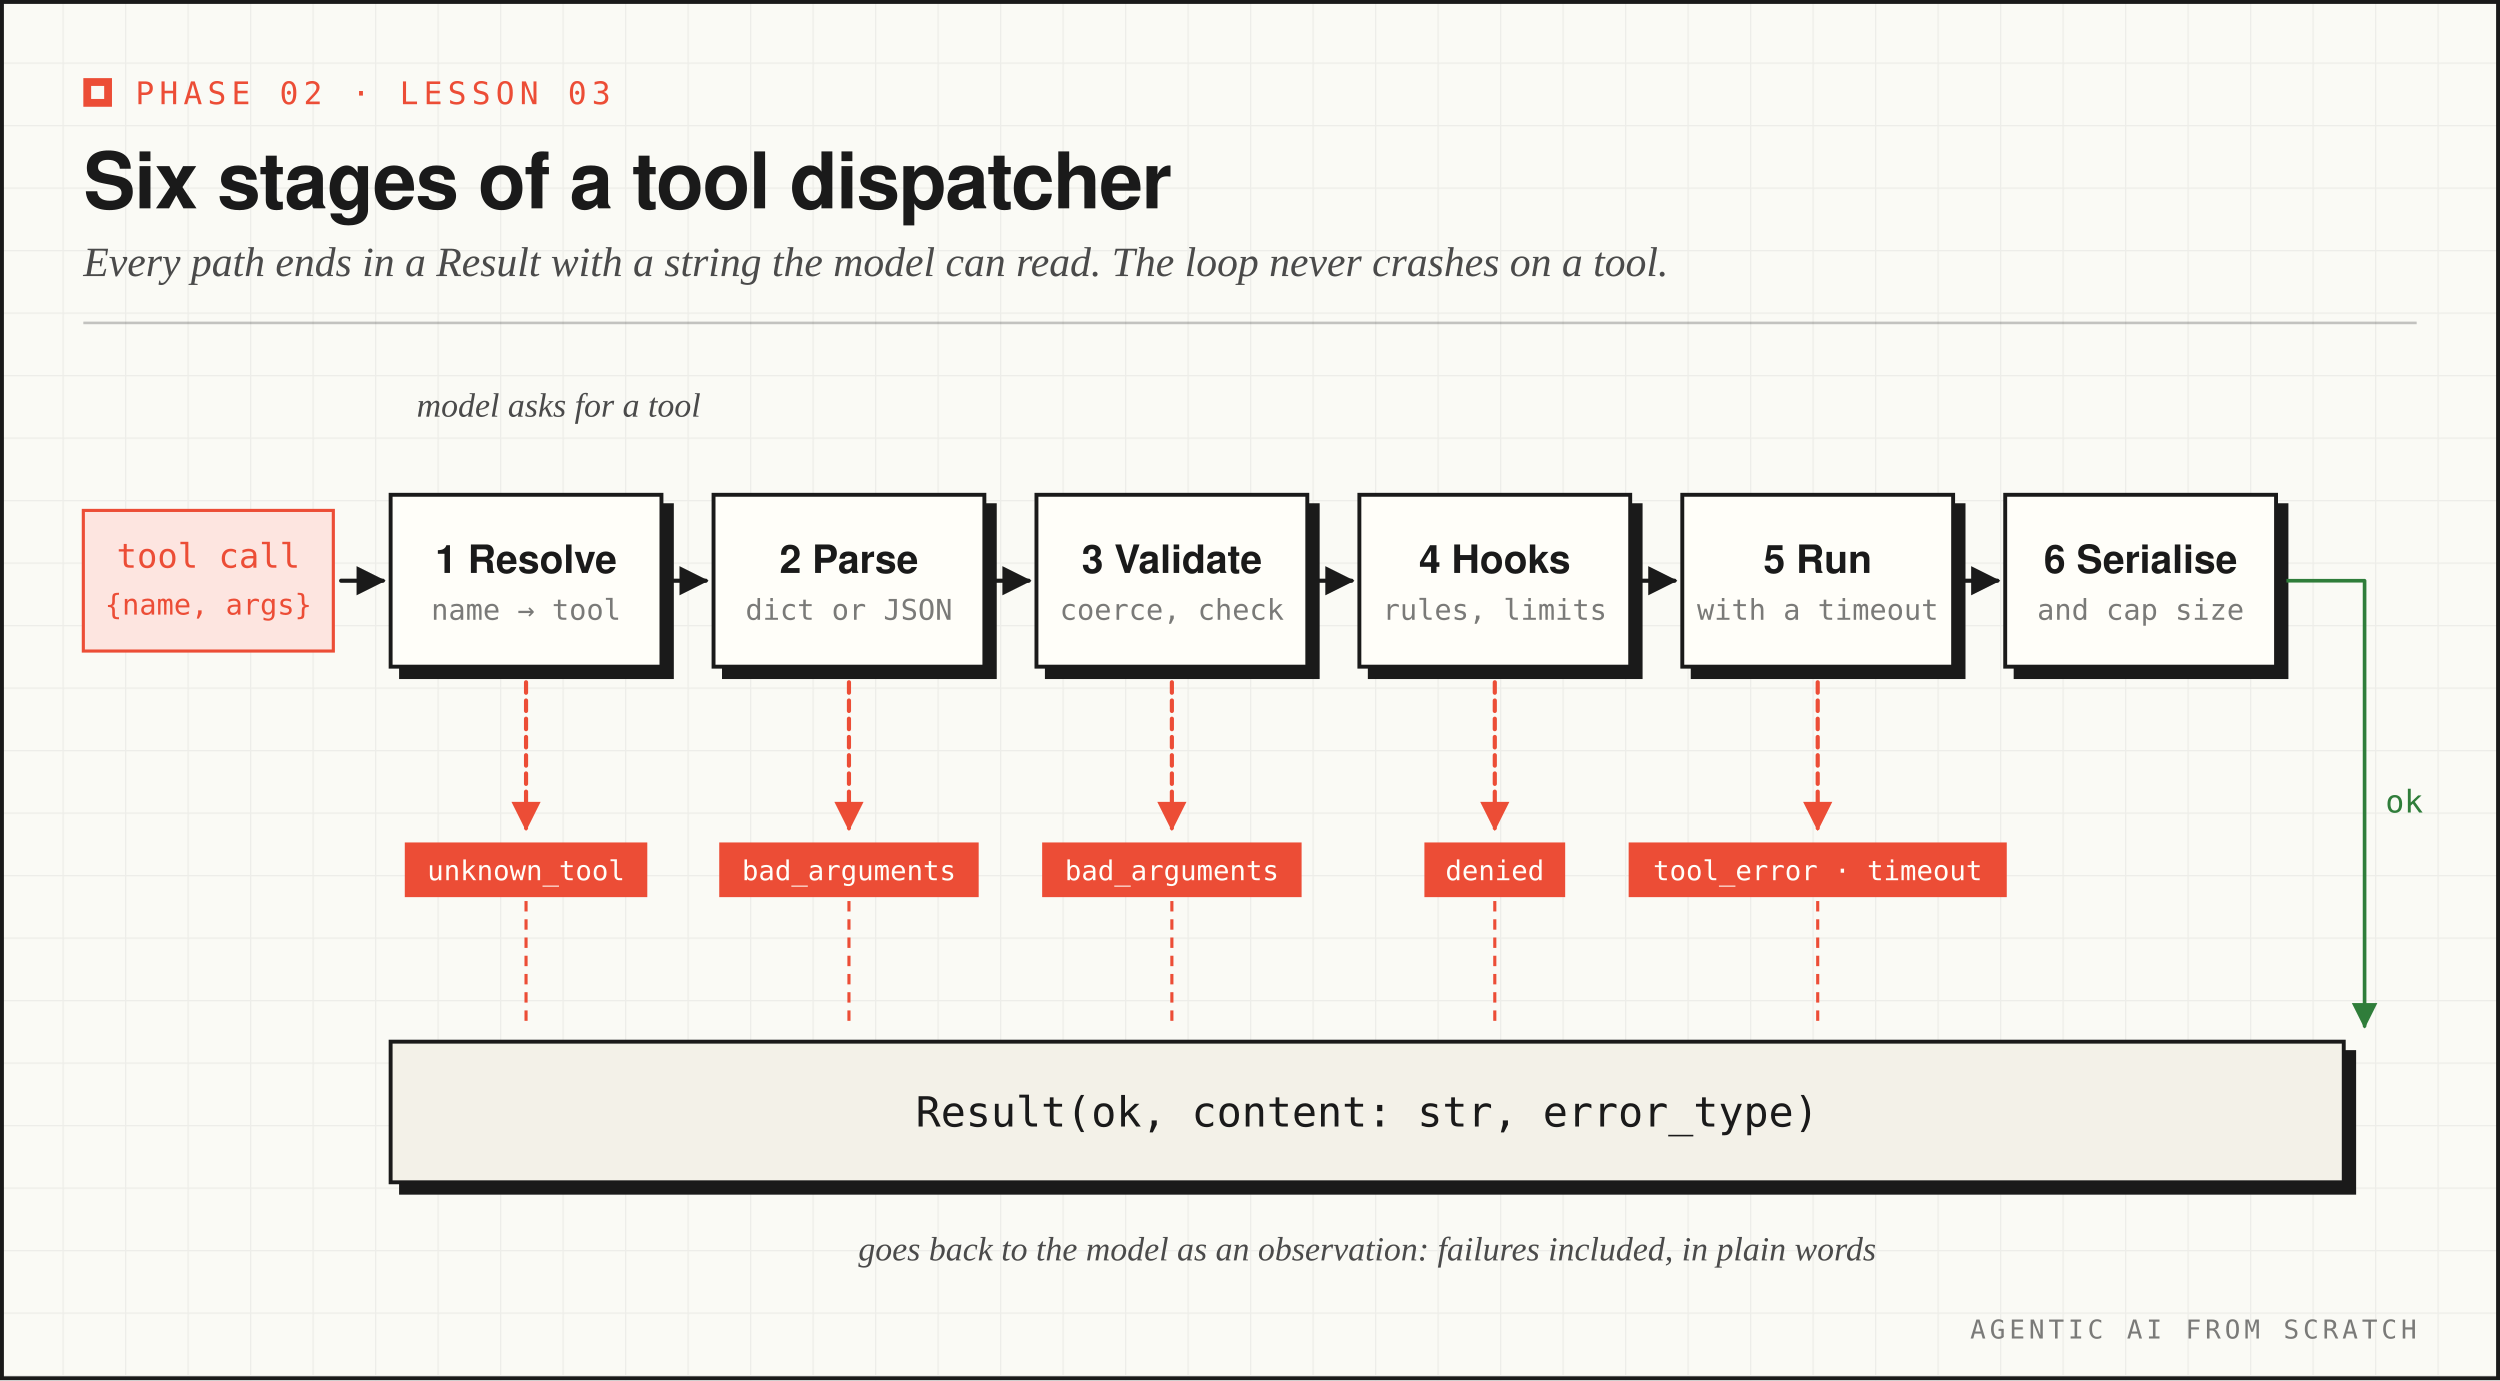
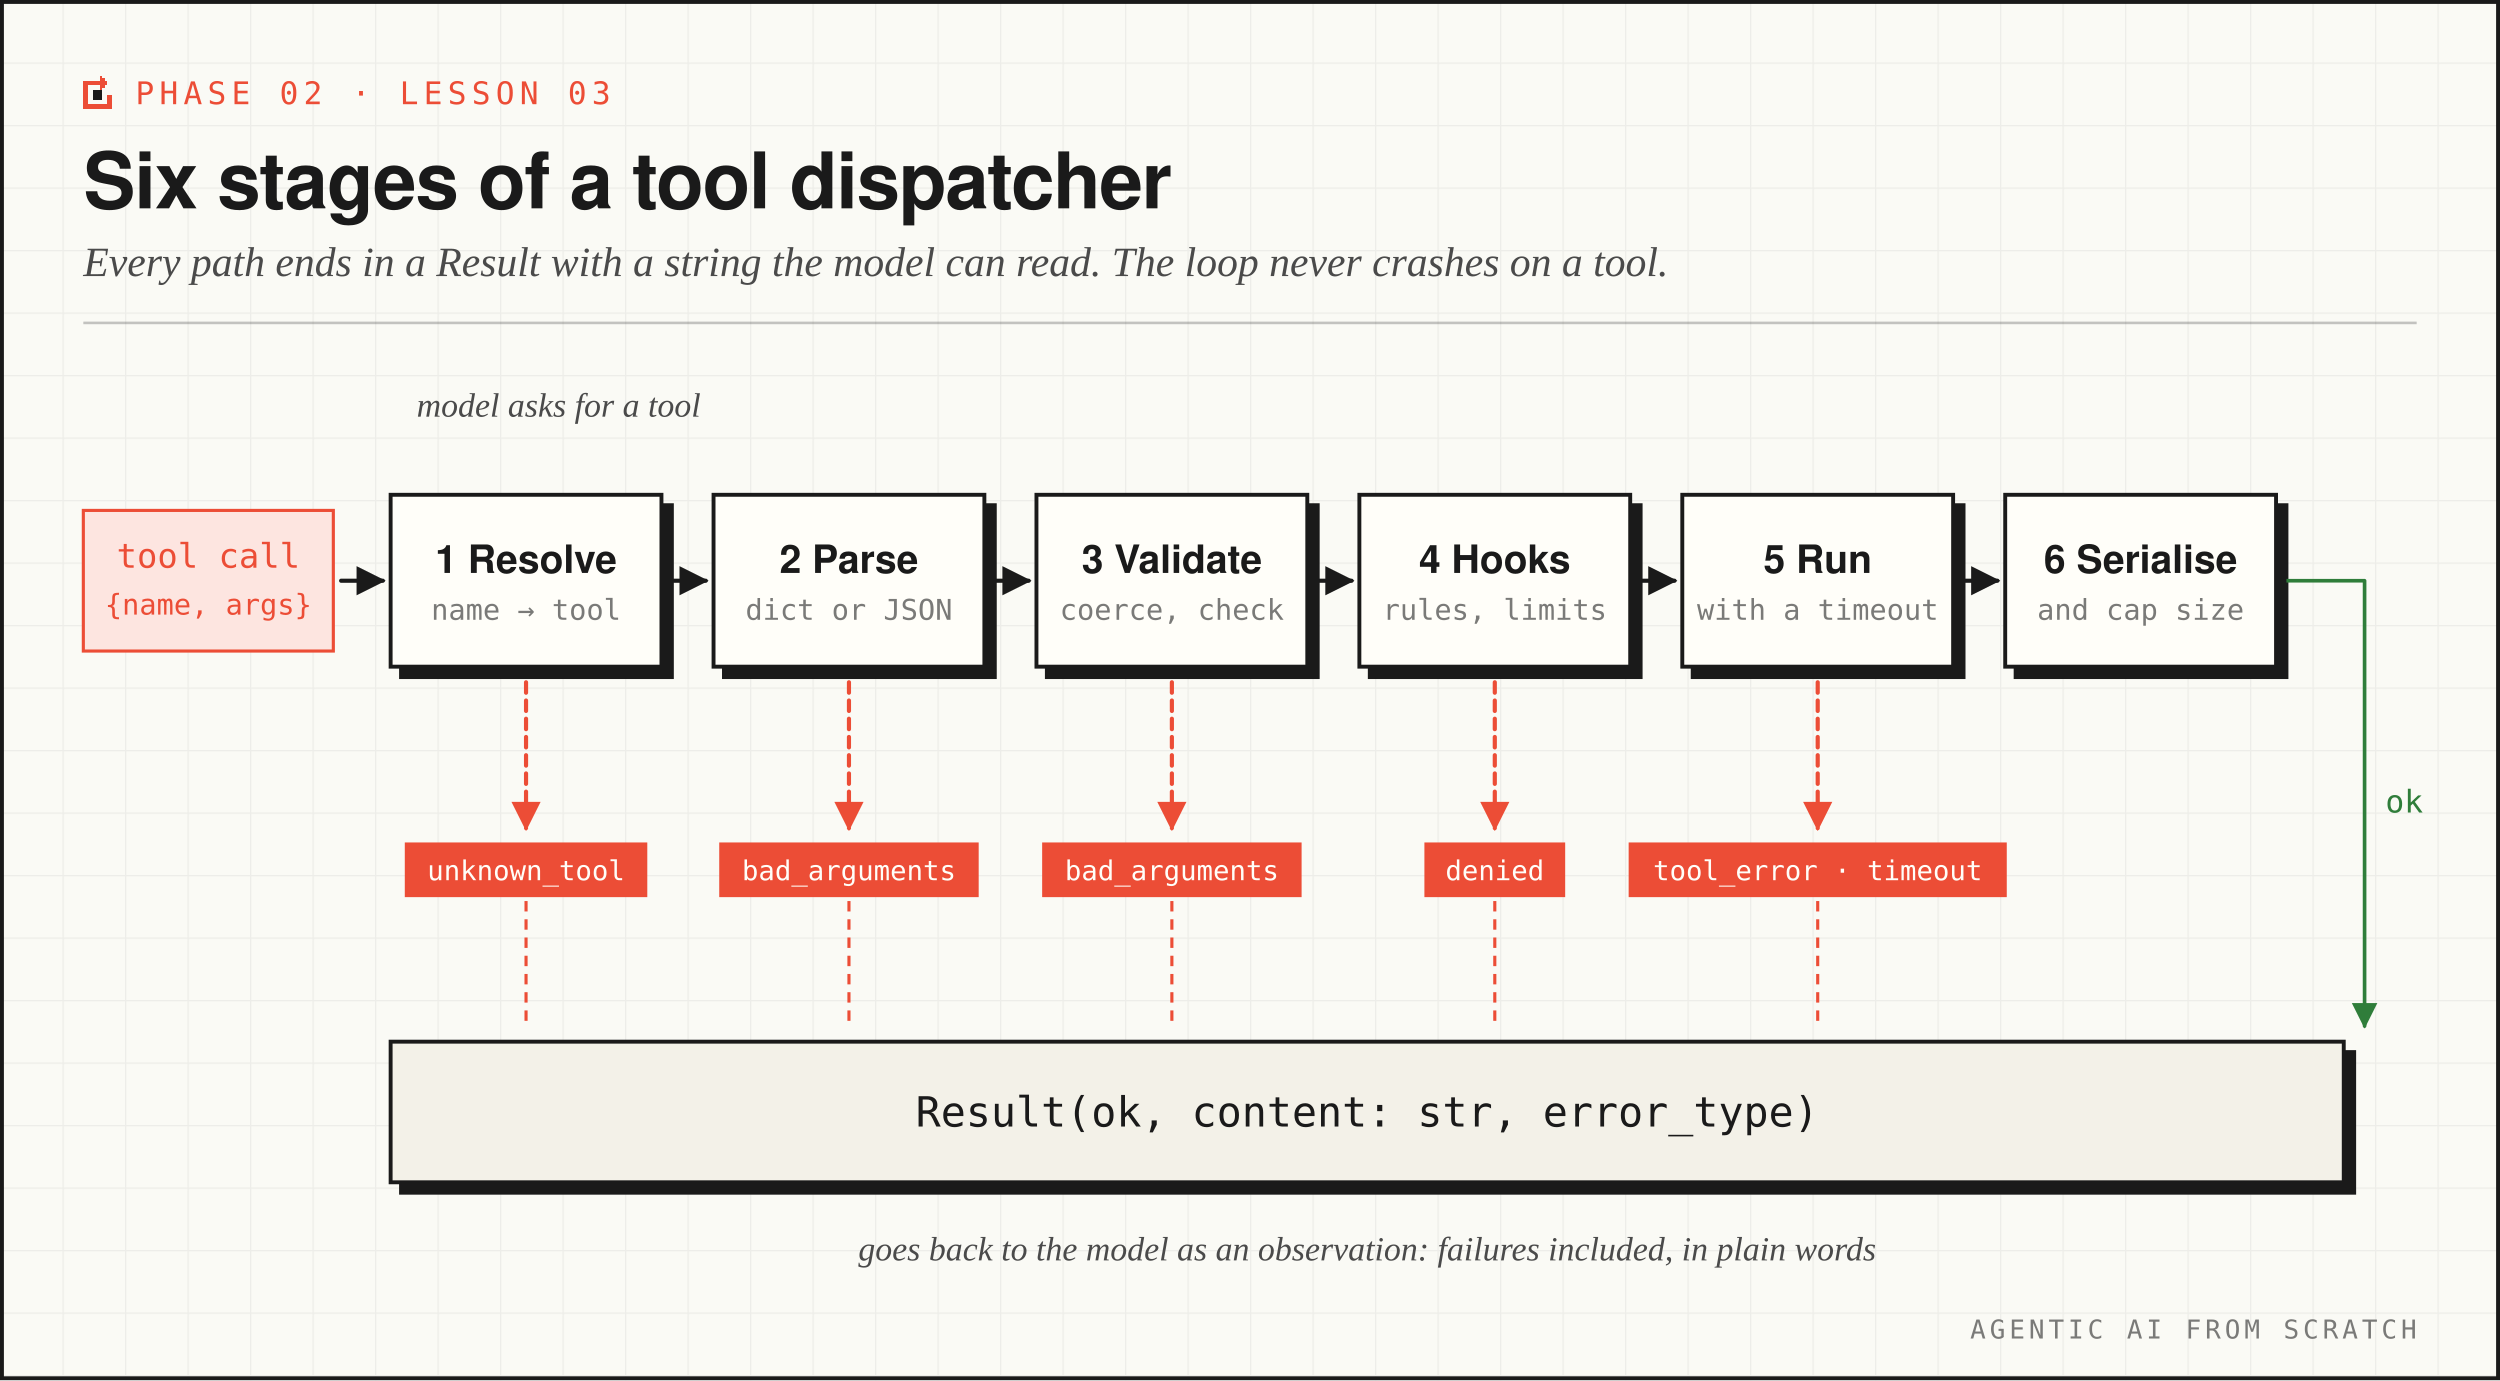
<svg xmlns="http://www.w3.org/2000/svg" width="960" height="530" viewBox="0 0 960 530" role="img" aria-label="Six stages of a tool dispatcher">
  <defs>
    <pattern id="grid" width="24" height="24" patternUnits="userSpaceOnUse">
      <path d="M24 0H0V24" fill="none" stroke="rgba(26,26,26,0.055)" stroke-width="1" />
    </pattern>
    <marker id="ar-ink" viewBox="0 0 10 10" refX="9" refY="5" markerWidth="7" markerHeight="7" orient="auto-start-reverse">
      <path d="M0 0L10 5L0 10z" fill="#1a1a1a" />
    </marker>
    <marker id="ar-ink-s" viewBox="0 0 10 10" refX="9" refY="5" markerWidth="7" markerHeight="7" orient="auto-start-reverse">
      <path d="M0 0L10 5L0 10z" fill="#1a1a1a" />
    </marker>
    <marker id="ar-red" viewBox="0 0 10 10" refX="9" refY="5" markerWidth="7" markerHeight="7" orient="auto-start-reverse">
      <path d="M0 0L10 5L0 10z" fill="#EC4D36" />
    </marker>
    <marker id="ar-red-s" viewBox="0 0 10 10" refX="9" refY="5" markerWidth="7" markerHeight="7" orient="auto-start-reverse">
      <path d="M0 0L10 5L0 10z" fill="#EC4D36" />
    </marker>
    <marker id="ar-teal" viewBox="0 0 10 10" refX="9" refY="5" markerWidth="7" markerHeight="7" orient="auto-start-reverse">
      <path d="M0 0L10 5L0 10z" fill="#1d7a82" />
    </marker>
    <marker id="ar-teal-s" viewBox="0 0 10 10" refX="9" refY="5" markerWidth="7" markerHeight="7" orient="auto-start-reverse">
      <path d="M0 0L10 5L0 10z" fill="#1d7a82" />
    </marker>
    <marker id="ar-amber" viewBox="0 0 10 10" refX="9" refY="5" markerWidth="7" markerHeight="7" orient="auto-start-reverse">
      <path d="M0 0L10 5L0 10z" fill="#b07d0c" />
    </marker>
    <marker id="ar-amber-s" viewBox="0 0 10 10" refX="9" refY="5" markerWidth="7" markerHeight="7" orient="auto-start-reverse">
      <path d="M0 0L10 5L0 10z" fill="#b07d0c" />
    </marker>
    <marker id="ar-violet" viewBox="0 0 10 10" refX="9" refY="5" markerWidth="7" markerHeight="7" orient="auto-start-reverse">
      <path d="M0 0L10 5L0 10z" fill="#7a4cb3" />
    </marker>
    <marker id="ar-violet-s" viewBox="0 0 10 10" refX="9" refY="5" markerWidth="7" markerHeight="7" orient="auto-start-reverse">
      <path d="M0 0L10 5L0 10z" fill="#7a4cb3" />
    </marker>
    <marker id="ar-mute" viewBox="0 0 10 10" refX="9" refY="5" markerWidth="7" markerHeight="7" orient="auto-start-reverse">
      <path d="M0 0L10 5L0 10z" fill="#7a7a78" />
    </marker>
    <marker id="ar-mute-s" viewBox="0 0 10 10" refX="9" refY="5" markerWidth="7" markerHeight="7" orient="auto-start-reverse">
      <path d="M0 0L10 5L0 10z" fill="#7a7a78" />
    </marker>
    <marker id="ar-green" viewBox="0 0 10 10" refX="9" refY="5" markerWidth="7" markerHeight="7" orient="auto-start-reverse">
      <path d="M0 0L10 5L0 10z" fill="#2f7d3a" />
    </marker>
    <marker id="ar-green-s" viewBox="0 0 10 10" refX="9" refY="5" markerWidth="7" markerHeight="7" orient="auto-start-reverse">
      <path d="M0 0L10 5L0 10z" fill="#2f7d3a" />
    </marker>
  </defs>
  <rect width="960" height="530" fill="#fafaf5" />
  <rect width="960" height="530" fill="url(#grid)" />
  <rect x="0.75" y="0.75" width="958.5" height="528.5" fill="none" stroke="#1a1a1a" stroke-width="1.5" />
-   <rect x="32" y="30" width="11" height="11" fill="#EC4D36" />
-   <rect x="35" y="33" width="5" height="5" fill="#fafaf5" />
+   <g transform="translate(30.1667 28.1667) scale(0.916667)" shape-rendering="crispEdges">
+     <path d="M2 3h7v2H4v8h8V9h2v6H2zM9 1h1v6H9zM10 2h1v4h-1zM11 3h1v2h-1z" fill="#EC4D36" />
+     <path d="M6 7h4v4H6z" fill="#1a1a1a" />
+   </g>
  <text x="52" y="40" font-family="'JetBrains Mono',ui-monospace,Menlo,Consolas,monospace" font-size="12" letter-spacing="2" fill="#EC4D36">PHASE 02 · LESSON 03</text>
  <text x="32" y="80" font-family="'Space Grotesk','Helvetica Neue',Helvetica,Arial,sans-serif" font-size="30" font-weight="700" letter-spacing="-0.5" fill="#1a1a1a">Six stages of a tool dispatcher</text>
  <text x="32" y="106" font-family="'Source Serif 4',Georgia,'Times New Roman',serif" font-size="16" font-style="italic" fill="#4a4a4a">Every path ends in a Result with a string the model can read. The loop never crashes on a tool.</text>
  <line x1="32" y1="124" x2="928" y2="124" stroke="#1a1a1a" stroke-width="1" opacity="0.25" />
  <rect x="32" y="196" width="96" height="54" fill="#fde5e0" stroke="#EC4D36" stroke-width="1.2" />
  <text x="80.0" y="227.2" font-family="'JetBrains Mono',ui-monospace,Menlo,Consolas,monospace" font-size="12" fill="#1a1a1a" text-anchor="middle" />
  <text x="80" y="218" font-family="'JetBrains Mono',ui-monospace,Menlo,Consolas,monospace" font-size="13" fill="#EC4D36" text-anchor="middle">tool call</text>
  <text x="80" y="236" font-family="'JetBrains Mono',ui-monospace,Menlo,Consolas,monospace" font-size="11" fill="#EC4D36" text-anchor="middle">{name, args}</text>
  <rect x="154" y="194" width="104" height="66" fill="#1a1a1a" stroke="#1a1a1a" stroke-width="1.5" />
  <rect x="150" y="190" width="104" height="66" fill="#fffef9" stroke="#1a1a1a" stroke-width="1.5" />
  <text x="202.0" y="220.0" font-family="'Space Grotesk','Helvetica Neue',Helvetica,Arial,sans-serif" font-size="15" fill="#1a1a1a" font-weight="600" text-anchor="middle">1 Resolve</text>
  <text x="202.0" y="238.0" font-family="'JetBrains Mono',ui-monospace,Menlo,Consolas,monospace" font-size="11" fill="#7a7a78" text-anchor="middle">name → tool</text>
  <path d="M131 223 L147 223" fill="none" stroke="#1a1a1a" stroke-width="1.6" stroke-linejoin="round" stroke-linecap="round" marker-end="url(#ar-ink)" />
  <path d="M202.0 262 L202.0 318" fill="none" stroke="#EC4D36" stroke-width="1.6" stroke-linejoin="round" stroke-linecap="round" stroke-dasharray="4 3" marker-end="url(#ar-red)" />
  <rect x="155.94" y="324" width="92.12" height="20" fill="#EC4D36" stroke="#EC4D36" stroke-width="1" />
  <text x="202.0" y="338" font-family="'JetBrains Mono',ui-monospace,Menlo,Consolas,monospace" font-size="10.5" fill="#fffef9" text-anchor="middle">unknown_tool</text>
  <rect x="278" y="194" width="104" height="66" fill="#1a1a1a" stroke="#1a1a1a" stroke-width="1.5" />
  <rect x="274" y="190" width="104" height="66" fill="#fffef9" stroke="#1a1a1a" stroke-width="1.5" />
  <text x="326.0" y="220.0" font-family="'Space Grotesk','Helvetica Neue',Helvetica,Arial,sans-serif" font-size="15" fill="#1a1a1a" font-weight="600" text-anchor="middle">2 Parse</text>
  <text x="326.0" y="238.0" font-family="'JetBrains Mono',ui-monospace,Menlo,Consolas,monospace" font-size="11" fill="#7a7a78" text-anchor="middle">dict or JSON</text>
  <path d="M255 223 L271 223" fill="none" stroke="#1a1a1a" stroke-width="1.6" stroke-linejoin="round" stroke-linecap="round" marker-end="url(#ar-ink)" />
  <path d="M326.0 262 L326.0 318" fill="none" stroke="#EC4D36" stroke-width="1.6" stroke-linejoin="round" stroke-linecap="round" stroke-dasharray="4 3" marker-end="url(#ar-red)" />
  <rect x="276.685" y="324" width="98.63" height="20" fill="#EC4D36" stroke="#EC4D36" stroke-width="1" />
  <text x="326.0" y="338" font-family="'JetBrains Mono',ui-monospace,Menlo,Consolas,monospace" font-size="10.5" fill="#fffef9" text-anchor="middle">bad_arguments</text>
  <rect x="402" y="194" width="104" height="66" fill="#1a1a1a" stroke="#1a1a1a" stroke-width="1.5" />
  <rect x="398" y="190" width="104" height="66" fill="#fffef9" stroke="#1a1a1a" stroke-width="1.5" />
  <text x="450.0" y="220.0" font-family="'Space Grotesk','Helvetica Neue',Helvetica,Arial,sans-serif" font-size="15" fill="#1a1a1a" font-weight="600" text-anchor="middle">3 Validate</text>
  <text x="450.0" y="238.0" font-family="'JetBrains Mono',ui-monospace,Menlo,Consolas,monospace" font-size="11" fill="#7a7a78" text-anchor="middle">coerce, check</text>
  <path d="M379 223 L395 223" fill="none" stroke="#1a1a1a" stroke-width="1.6" stroke-linejoin="round" stroke-linecap="round" marker-end="url(#ar-ink)" />
  <path d="M450.0 262 L450.0 318" fill="none" stroke="#EC4D36" stroke-width="1.6" stroke-linejoin="round" stroke-linecap="round" stroke-dasharray="4 3" marker-end="url(#ar-red)" />
  <rect x="400.685" y="324" width="98.63" height="20" fill="#EC4D36" stroke="#EC4D36" stroke-width="1" />
  <text x="450.0" y="338" font-family="'JetBrains Mono',ui-monospace,Menlo,Consolas,monospace" font-size="10.5" fill="#fffef9" text-anchor="middle">bad_arguments</text>
  <rect x="526" y="194" width="104" height="66" fill="#1a1a1a" stroke="#1a1a1a" stroke-width="1.5" />
  <rect x="522" y="190" width="104" height="66" fill="#fffef9" stroke="#1a1a1a" stroke-width="1.5" />
  <text x="574.0" y="220.0" font-family="'Space Grotesk','Helvetica Neue',Helvetica,Arial,sans-serif" font-size="15" fill="#1a1a1a" font-weight="600" text-anchor="middle">4 Hooks</text>
  <text x="574.0" y="238.0" font-family="'JetBrains Mono',ui-monospace,Menlo,Consolas,monospace" font-size="11" fill="#7a7a78" text-anchor="middle">rules, limits</text>
  <path d="M503 223 L519 223" fill="none" stroke="#1a1a1a" stroke-width="1.6" stroke-linejoin="round" stroke-linecap="round" marker-end="url(#ar-ink)" />
  <path d="M574.0 262 L574.0 318" fill="none" stroke="#EC4D36" stroke-width="1.6" stroke-linejoin="round" stroke-linecap="round" stroke-dasharray="4 3" marker-end="url(#ar-red)" />
  <rect x="547.47" y="324" width="53.06" height="20" fill="#EC4D36" stroke="#EC4D36" stroke-width="1" />
  <text x="574.0" y="338" font-family="'JetBrains Mono',ui-monospace,Menlo,Consolas,monospace" font-size="10.5" fill="#fffef9" text-anchor="middle">denied</text>
  <rect x="650" y="194" width="104" height="66" fill="#1a1a1a" stroke="#1a1a1a" stroke-width="1.5" />
  <rect x="646" y="190" width="104" height="66" fill="#fffef9" stroke="#1a1a1a" stroke-width="1.5" />
  <text x="698.0" y="220.0" font-family="'Space Grotesk','Helvetica Neue',Helvetica,Arial,sans-serif" font-size="15" fill="#1a1a1a" font-weight="600" text-anchor="middle">5 Run</text>
  <text x="698.0" y="238.0" font-family="'JetBrains Mono',ui-monospace,Menlo,Consolas,monospace" font-size="11" fill="#7a7a78" text-anchor="middle">with a timeout</text>
  <path d="M627 223 L643 223" fill="none" stroke="#1a1a1a" stroke-width="1.6" stroke-linejoin="round" stroke-linecap="round" marker-end="url(#ar-ink)" />
  <path d="M698.0 262 L698.0 318" fill="none" stroke="#EC4D36" stroke-width="1.6" stroke-linejoin="round" stroke-linecap="round" stroke-dasharray="4 3" marker-end="url(#ar-red)" />
  <rect x="625.9" y="324" width="144.2" height="20" fill="#EC4D36" stroke="#EC4D36" stroke-width="1" />
  <text x="698.0" y="338" font-family="'JetBrains Mono',ui-monospace,Menlo,Consolas,monospace" font-size="10.5" fill="#fffef9" text-anchor="middle">tool_error · timeout</text>
  <rect x="774" y="194" width="104" height="66" fill="#1a1a1a" stroke="#1a1a1a" stroke-width="1.5" />
  <rect x="770" y="190" width="104" height="66" fill="#fffef9" stroke="#1a1a1a" stroke-width="1.5" />
  <text x="822.0" y="220.0" font-family="'Space Grotesk','Helvetica Neue',Helvetica,Arial,sans-serif" font-size="15" fill="#1a1a1a" font-weight="600" text-anchor="middle">6 Serialise</text>
  <text x="822.0" y="238.0" font-family="'JetBrains Mono',ui-monospace,Menlo,Consolas,monospace" font-size="11" fill="#7a7a78" text-anchor="middle">and cap size</text>
  <path d="M751 223 L767 223" fill="none" stroke="#1a1a1a" stroke-width="1.6" stroke-linejoin="round" stroke-linecap="round" marker-end="url(#ar-ink)" />
  <line x1="878" y1="223" x2="908" y2="223" stroke="#2f7d3a" stroke-width="1.4" />
  <text x="916" y="312" font-family="'JetBrains Mono',ui-monospace,Menlo,Consolas,monospace" font-size="12" fill="#2f7d3a">ok</text>
  <rect x="154" y="404" width="750" height="54" fill="#1a1a1a" stroke="#1a1a1a" stroke-width="1.5" />
  <rect x="150" y="400" width="750" height="54" fill="#f3f1e8" stroke="#1a1a1a" stroke-width="1.5" />
  <text x="525.0" y="432.6" font-family="'JetBrains Mono',ui-monospace,Menlo,Consolas,monospace" font-size="16" fill="#1a1a1a" font-weight="500" text-anchor="middle">Result(ok, content: str, error_type)</text>
  <line x1="202.0" y1="346" x2="202.0" y2="394" stroke="#EC4D36" stroke-width="1.2" stroke-dasharray="4 3" />
  <line x1="326.0" y1="346" x2="326.0" y2="394" stroke="#EC4D36" stroke-width="1.2" stroke-dasharray="4 3" />
  <line x1="450.0" y1="346" x2="450.0" y2="394" stroke="#EC4D36" stroke-width="1.2" stroke-dasharray="4 3" />
  <line x1="574.0" y1="346" x2="574.0" y2="394" stroke="#EC4D36" stroke-width="1.2" stroke-dasharray="4 3" />
  <line x1="698.0" y1="346" x2="698.0" y2="394" stroke="#EC4D36" stroke-width="1.2" stroke-dasharray="4 3" />
  <path d="M908 223 L908 394" fill="none" stroke="#2f7d3a" stroke-width="1.4" stroke-linejoin="round" stroke-linecap="round" marker-end="url(#ar-green)" />
  <text x="160" y="160" font-family="'Source Serif 4',Georgia,'Times New Roman',serif" font-size="13" fill="#4a4a4a" font-style="italic">model asks for a tool</text>
  <text x="525" y="484" font-family="'Source Serif 4',Georgia,'Times New Roman',serif" font-size="13" fill="#4a4a4a" text-anchor="middle" font-style="italic">goes back to the model as an observation: failures included, in plain words</text>
  <text x="928" y="514" font-family="'JetBrains Mono',ui-monospace,Menlo,Consolas,monospace" font-size="10" letter-spacing="1.5" fill="#7a7a78" text-anchor="end">AGENTIC AI FROM SCRATCH</text>
</svg>
